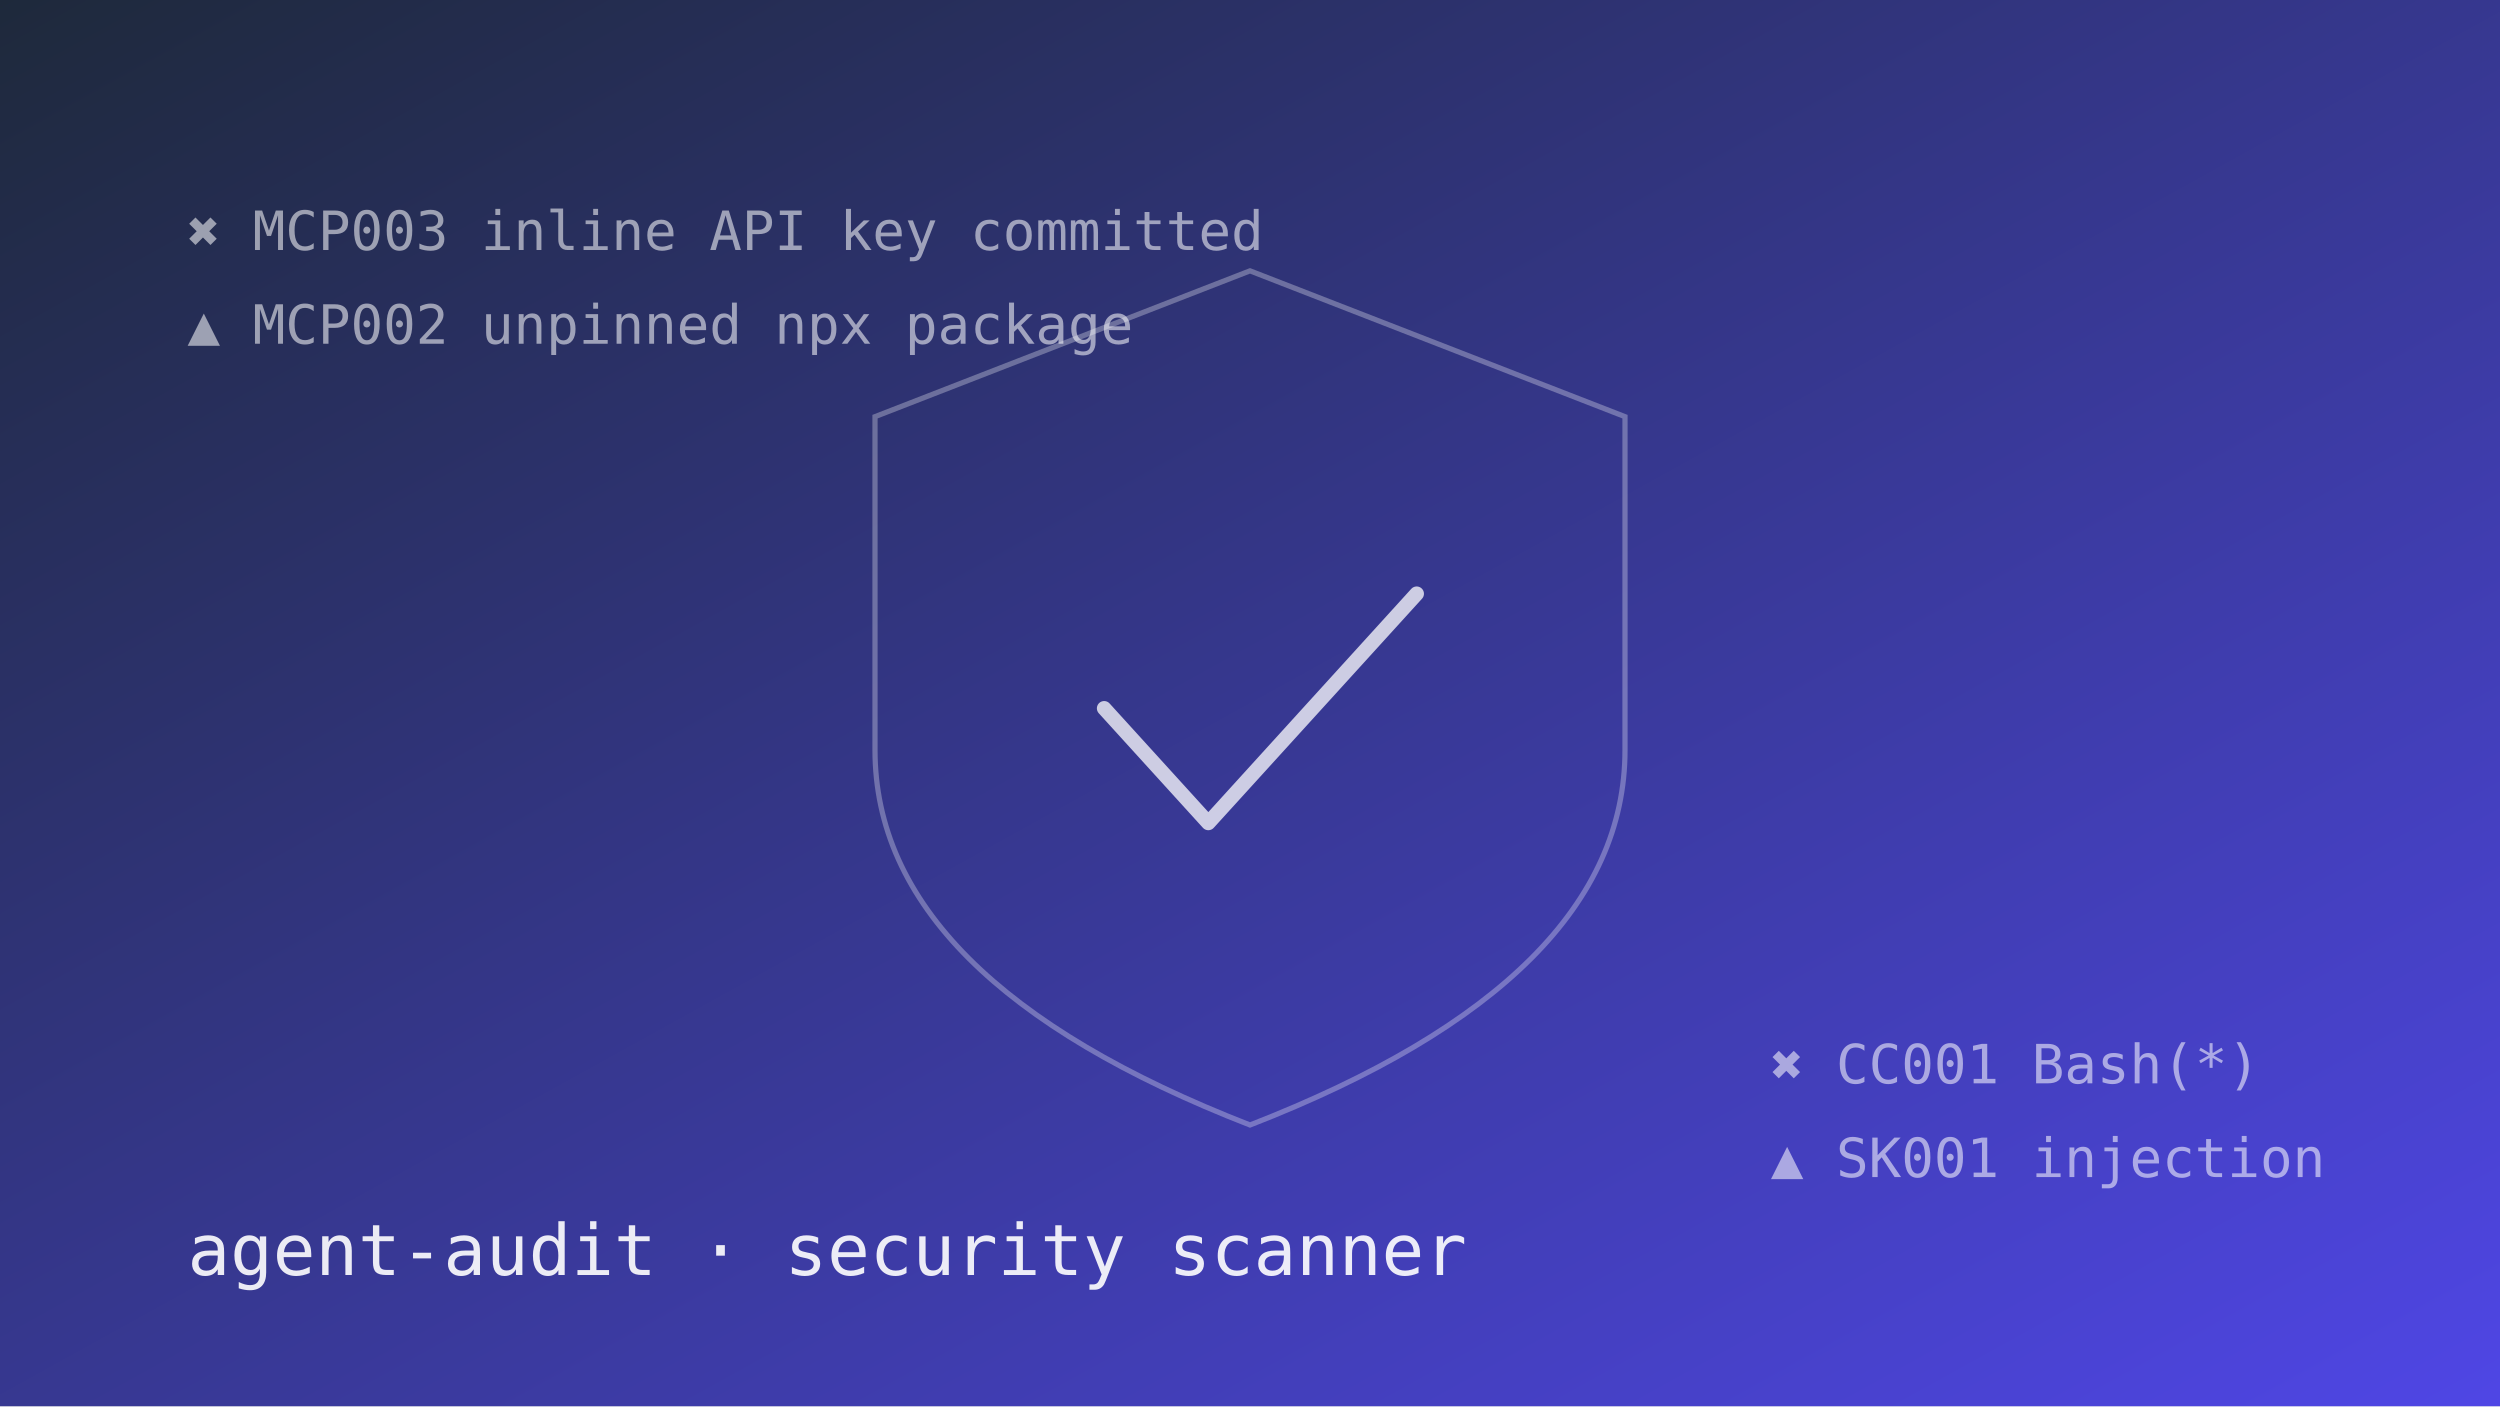
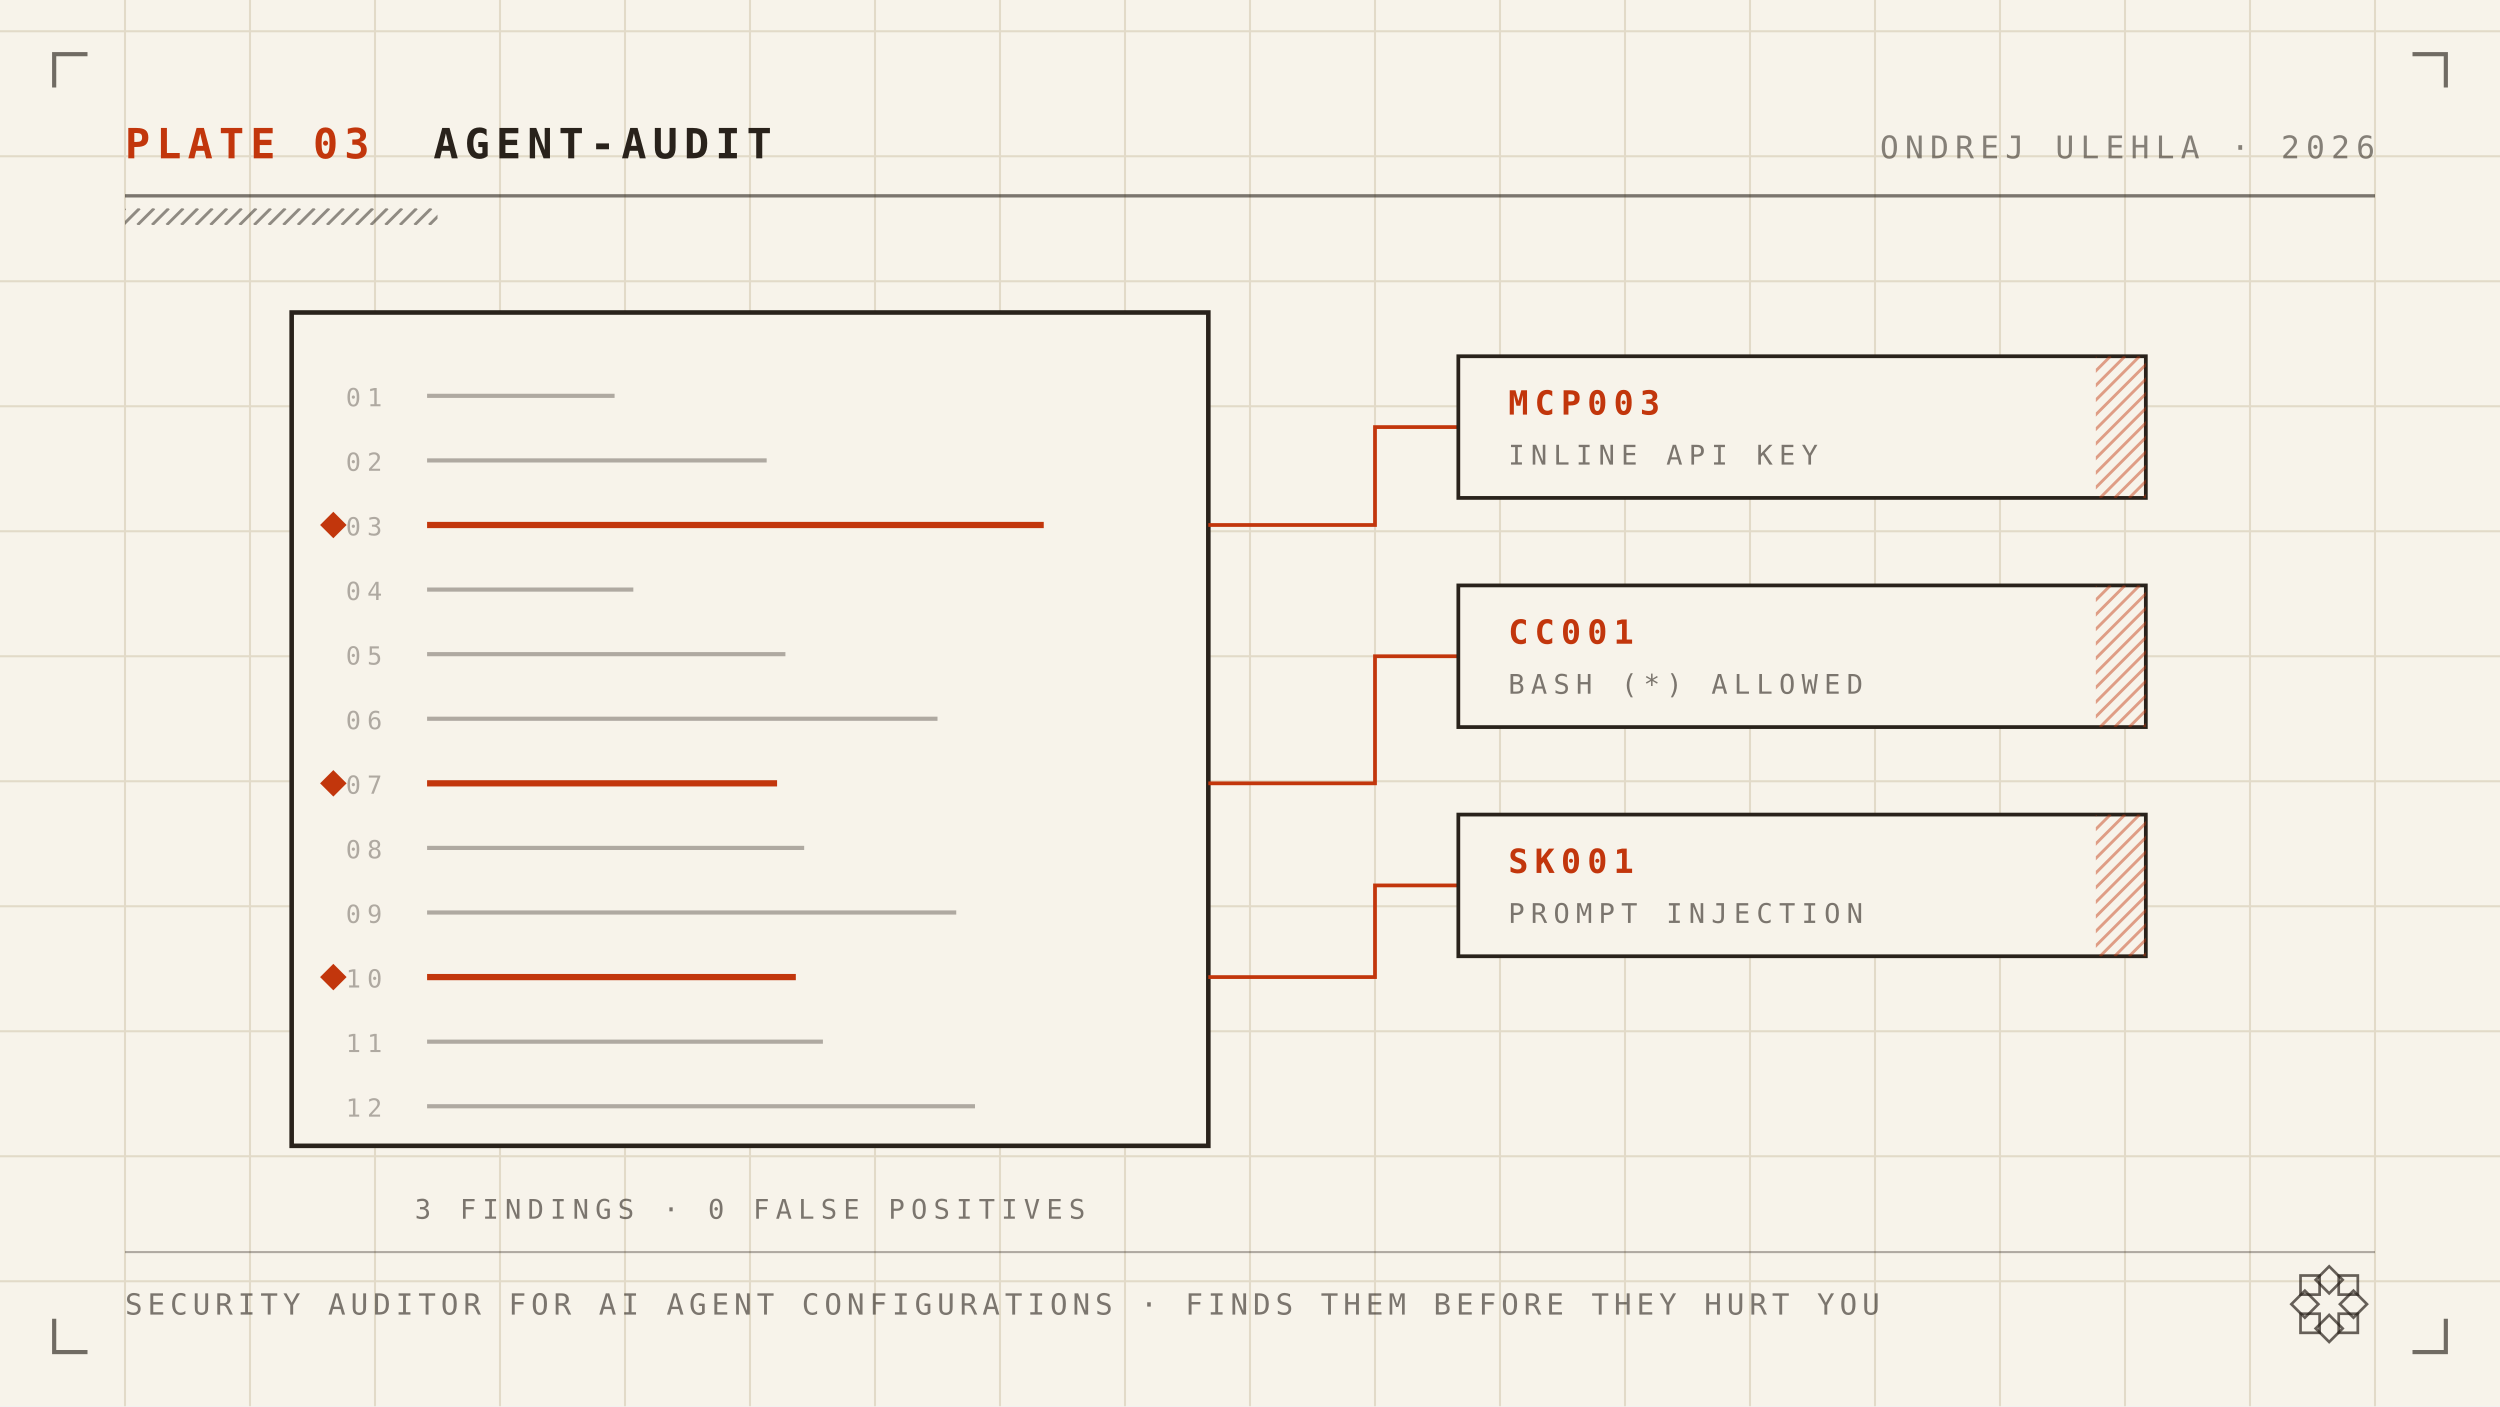
<svg xmlns="http://www.w3.org/2000/svg" width="1200" height="675" viewBox="0 0 1200 675">
-   <defs>
-     <linearGradient id="g" x1="0" y1="0" x2="1" y2="1">
-       <stop offset="0" stop-color="#1e293b" />
-       <stop offset="1" stop-color="#4f46e5" />
-     </linearGradient>
-   </defs>
-   <rect width="1200" height="675" fill="url(#g)" />
-   <g fill="none" stroke="#ffffff" stroke-opacity="0.3" stroke-width="2.5">
-     <path d="M600 130 L780 200 V360 Q780 470 600 540 Q420 470 420 360 V200 Z" />
-     <path d="M530 340 L580 395 L680 285" stroke-width="7" stroke-opacity="0.75" stroke-linecap="round" stroke-linejoin="round" />
-   </g>
-   <g font-family="monospace" font-size="26" fill="#ffffff" fill-opacity="0.55">
-     <text x="90" y="120">✖ MCP003 inline API key committed</text>
-     <text x="90" y="165">▲ MCP002 unpinned npx package</text>
-     <text x="850" y="520">✖ CC001 Bash(*)</text>
-     <text x="850" y="565">▲ SK001 injection</text>
-   </g>
-   <text x="90" y="612" font-family="monospace" font-size="34" fill="#ffffff" fill-opacity="0.9">agent-audit · security scanner</text>
+   <rect width="1200" height="675" fill="#f7f3ea" />
+   <g stroke="#e2dac8" stroke-width="1">
+     <line x1="60" y1="0" x2="60" y2="675" />
+     <line x1="120" y1="0" x2="120" y2="675" />
+     <line x1="180" y1="0" x2="180" y2="675" />
+     <line x1="240" y1="0" x2="240" y2="675" />
+     <line x1="300" y1="0" x2="300" y2="675" />
+     <line x1="360" y1="0" x2="360" y2="675" />
+     <line x1="420" y1="0" x2="420" y2="675" />
+     <line x1="480" y1="0" x2="480" y2="675" />
+     <line x1="540" y1="0" x2="540" y2="675" />
+     <line x1="600" y1="0" x2="600" y2="675" />
+     <line x1="660" y1="0" x2="660" y2="675" />
+     <line x1="720" y1="0" x2="720" y2="675" />
+     <line x1="780" y1="0" x2="780" y2="675" />
+     <line x1="840" y1="0" x2="840" y2="675" />
+     <line x1="900" y1="0" x2="900" y2="675" />
+     <line x1="960" y1="0" x2="960" y2="675" />
+     <line x1="1020" y1="0" x2="1020" y2="675" />
+     <line x1="1080" y1="0" x2="1080" y2="675" />
+     <line x1="1140" y1="0" x2="1140" y2="675" />
+     <line x1="0" y1="15" x2="1200" y2="15" />
+     <line x1="0" y1="75" x2="1200" y2="75" />
+     <line x1="0" y1="135" x2="1200" y2="135" />
+     <line x1="0" y1="195" x2="1200" y2="195" />
+     <line x1="0" y1="255" x2="1200" y2="255" />
+     <line x1="0" y1="315" x2="1200" y2="315" />
+     <line x1="0" y1="375" x2="1200" y2="375" />
+     <line x1="0" y1="435" x2="1200" y2="435" />
+     <line x1="0" y1="495" x2="1200" y2="495" />
+     <line x1="0" y1="555" x2="1200" y2="555" />
+     <line x1="0" y1="615" x2="1200" y2="615" />
+   </g>
+   <g stroke="#29221b" stroke-opacity="0.65" stroke-width="2">
+     <path d="M26 42 V26 H42" fill="none" />
+     <path d="M1158 26 H1174 V42" fill="none" />
+     <path d="M1174 633 V649 H1158" fill="none" />
+     <path d="M42 649 H26 V633" fill="none" />
+   </g>
+   <text x="60" y="76" font-family="ui-monospace, Menlo, Consolas, monospace" font-size="20" font-weight="600" letter-spacing="3" text-anchor="start" fill="#c2360c" fill-opacity="1">PLATE 03</text>
+   <text x="208" y="76" font-family="ui-monospace, Menlo, Consolas, monospace" font-size="20" font-weight="600" letter-spacing="3" text-anchor="start" fill="#29221b" fill-opacity="1">AGENT-AUDIT</text>
+   <text x="1140" y="76" font-family="ui-monospace, Menlo, Consolas, monospace" font-size="15" font-weight="500" letter-spacing="3" text-anchor="end" fill="#29221b" fill-opacity="0.55">ONDREJ ULEHLA · 2026</text>
+   <line x1="60" y1="94" x2="1140" y2="94" stroke="#29221b" stroke-opacity="0.6" stroke-width="1.6" />
+   <g clip-path="url(#hp-60-100)">
+     <defs>
+       <clipPath id="hp-60-100">
+         <rect x="60" y="100" width="150" height="8" />
+       </clipPath>
+     </defs>
+     <g stroke="#29221b" stroke-opacity="0.5" stroke-width="1.4">
+       <line x1="52" y1="108" x2="60" y2="100" />
+       <line x1="59" y1="108" x2="67" y2="100" />
+       <line x1="66" y1="108" x2="74" y2="100" />
+       <line x1="73" y1="108" x2="81" y2="100" />
+       <line x1="80" y1="108" x2="88" y2="100" />
+       <line x1="87" y1="108" x2="95" y2="100" />
+       <line x1="94" y1="108" x2="102" y2="100" />
+       <line x1="101" y1="108" x2="109" y2="100" />
+       <line x1="108" y1="108" x2="116" y2="100" />
+       <line x1="115" y1="108" x2="123" y2="100" />
+       <line x1="122" y1="108" x2="130" y2="100" />
+       <line x1="129" y1="108" x2="137" y2="100" />
+       <line x1="136" y1="108" x2="144" y2="100" />
+       <line x1="143" y1="108" x2="151" y2="100" />
+       <line x1="150" y1="108" x2="158" y2="100" />
+       <line x1="157" y1="108" x2="165" y2="100" />
+       <line x1="164" y1="108" x2="172" y2="100" />
+       <line x1="171" y1="108" x2="179" y2="100" />
+       <line x1="178" y1="108" x2="186" y2="100" />
+       <line x1="185" y1="108" x2="193" y2="100" />
+       <line x1="192" y1="108" x2="200" y2="100" />
+       <line x1="199" y1="108" x2="207" y2="100" />
+       <line x1="206" y1="108" x2="214" y2="100" />
+       <line x1="213" y1="108" x2="221" y2="100" />
+     </g>
+   </g>
+   <rect x="140" y="150" width="440" height="400" fill="#f7f3ea" stroke="#29221b" stroke-width="2.2" />
+   <text x="166" y="195" font-family="ui-monospace, Menlo, Consolas, monospace" font-size="12" font-weight="500" letter-spacing="3" text-anchor="start" fill="#29221b" fill-opacity="0.35">01</text>
+   <line x1="205" y1="190" x2="295" y2="190" stroke="#29221b" stroke-opacity="0.35" stroke-width="2" />
+   <text x="166" y="226" font-family="ui-monospace, Menlo, Consolas, monospace" font-size="12" font-weight="500" letter-spacing="3" text-anchor="start" fill="#29221b" fill-opacity="0.35">02</text>
+   <line x1="205" y1="221" x2="368" y2="221" stroke="#29221b" stroke-opacity="0.35" stroke-width="2" />
+   <text x="166" y="257" font-family="ui-monospace, Menlo, Consolas, monospace" font-size="12" font-weight="500" letter-spacing="3" text-anchor="start" fill="#29221b" fill-opacity="0.35">03</text>
+   <line x1="205" y1="252" x2="501" y2="252" stroke="#c2360c" stroke-opacity="1" stroke-width="3" />
+   <rect x="155.5" y="247.5" width="9" height="9" fill="#c2360c" transform="rotate(45 160 252)" />
+   <text x="166" y="288" font-family="ui-monospace, Menlo, Consolas, monospace" font-size="12" font-weight="500" letter-spacing="3" text-anchor="start" fill="#29221b" fill-opacity="0.35">04</text>
+   <line x1="205" y1="283" x2="304" y2="283" stroke="#29221b" stroke-opacity="0.35" stroke-width="2" />
+   <text x="166" y="319" font-family="ui-monospace, Menlo, Consolas, monospace" font-size="12" font-weight="500" letter-spacing="3" text-anchor="start" fill="#29221b" fill-opacity="0.35">05</text>
+   <line x1="205" y1="314" x2="377" y2="314" stroke="#29221b" stroke-opacity="0.35" stroke-width="2" />
+   <text x="166" y="350" font-family="ui-monospace, Menlo, Consolas, monospace" font-size="12" font-weight="500" letter-spacing="3" text-anchor="start" fill="#29221b" fill-opacity="0.35">06</text>
+   <line x1="205" y1="345" x2="450" y2="345" stroke="#29221b" stroke-opacity="0.35" stroke-width="2" />
+   <text x="166" y="381" font-family="ui-monospace, Menlo, Consolas, monospace" font-size="12" font-weight="500" letter-spacing="3" text-anchor="start" fill="#29221b" fill-opacity="0.35">07</text>
+   <line x1="205" y1="376" x2="373" y2="376" stroke="#c2360c" stroke-opacity="1" stroke-width="3" />
+   <rect x="155.5" y="371.5" width="9" height="9" fill="#c2360c" transform="rotate(45 160 376)" />
+   <text x="166" y="412" font-family="ui-monospace, Menlo, Consolas, monospace" font-size="12" font-weight="500" letter-spacing="3" text-anchor="start" fill="#29221b" fill-opacity="0.35">08</text>
+   <line x1="205" y1="407" x2="386" y2="407" stroke="#29221b" stroke-opacity="0.35" stroke-width="2" />
+   <text x="166" y="443" font-family="ui-monospace, Menlo, Consolas, monospace" font-size="12" font-weight="500" letter-spacing="3" text-anchor="start" fill="#29221b" fill-opacity="0.35">09</text>
+   <line x1="205" y1="438" x2="459" y2="438" stroke="#29221b" stroke-opacity="0.35" stroke-width="2" />
+   <text x="166" y="474" font-family="ui-monospace, Menlo, Consolas, monospace" font-size="12" font-weight="500" letter-spacing="3" text-anchor="start" fill="#29221b" fill-opacity="0.35">10</text>
+   <line x1="205" y1="469" x2="382" y2="469" stroke="#c2360c" stroke-opacity="1" stroke-width="3" />
+   <rect x="155.5" y="464.5" width="9" height="9" fill="#c2360c" transform="rotate(45 160 469)" />
+   <text x="166" y="505" font-family="ui-monospace, Menlo, Consolas, monospace" font-size="12" font-weight="500" letter-spacing="3" text-anchor="start" fill="#29221b" fill-opacity="0.35">11</text>
+   <line x1="205" y1="500" x2="395" y2="500" stroke="#29221b" stroke-opacity="0.35" stroke-width="2" />
+   <text x="166" y="536" font-family="ui-monospace, Menlo, Consolas, monospace" font-size="12" font-weight="500" letter-spacing="3" text-anchor="start" fill="#29221b" fill-opacity="0.35">12</text>
+   <line x1="205" y1="531" x2="468" y2="531" stroke="#29221b" stroke-opacity="0.35" stroke-width="2" />
+   <path d="M580 252 H 660 V 205 H 700" stroke="#c2360c" stroke-width="1.8" fill="none" />
+   <rect x="700" y="171" width="330" height="68" fill="#f7f3ea" stroke="#29221b" stroke-width="1.8" />
+   <text x="724" y="199" font-family="ui-monospace, Menlo, Consolas, monospace" font-size="16" font-weight="600" letter-spacing="3" text-anchor="start" fill="#c2360c" fill-opacity="1">MCP003</text>
+   <text x="724" y="223" font-family="ui-monospace, Menlo, Consolas, monospace" font-size="13" font-weight="500" letter-spacing="3" text-anchor="start" fill="#29221b" fill-opacity="0.6">INLINE API KEY</text>
+   <g clip-path="url(#hp-1006-171)">
+     <defs>
+       <clipPath id="hp-1006-171">
+         <rect x="1006" y="171" width="24" height="68" />
+       </clipPath>
+     </defs>
+     <g stroke="#c2360c" stroke-opacity="0.45" stroke-width="1.4">
+       <line x1="938" y1="239" x2="1006" y2="171" />
+       <line x1="945" y1="239" x2="1013" y2="171" />
+       <line x1="952" y1="239" x2="1020" y2="171" />
+       <line x1="959" y1="239" x2="1027" y2="171" />
+       <line x1="966" y1="239" x2="1034" y2="171" />
+       <line x1="973" y1="239" x2="1041" y2="171" />
+       <line x1="980" y1="239" x2="1048" y2="171" />
+       <line x1="987" y1="239" x2="1055" y2="171" />
+       <line x1="994" y1="239" x2="1062" y2="171" />
+       <line x1="1001" y1="239" x2="1069" y2="171" />
+       <line x1="1008" y1="239" x2="1076" y2="171" />
+       <line x1="1015" y1="239" x2="1083" y2="171" />
+       <line x1="1022" y1="239" x2="1090" y2="171" />
+       <line x1="1029" y1="239" x2="1097" y2="171" />
+       <line x1="1036" y1="239" x2="1104" y2="171" />
+       <line x1="1043" y1="239" x2="1111" y2="171" />
+       <line x1="1050" y1="239" x2="1118" y2="171" />
+       <line x1="1057" y1="239" x2="1125" y2="171" />
+       <line x1="1064" y1="239" x2="1132" y2="171" />
+       <line x1="1071" y1="239" x2="1139" y2="171" />
+       <line x1="1078" y1="239" x2="1146" y2="171" />
+       <line x1="1085" y1="239" x2="1153" y2="171" />
+       <line x1="1092" y1="239" x2="1160" y2="171" />
+     </g>
+   </g>
+   <path d="M580 376 H 660 V 315 H 700" stroke="#c2360c" stroke-width="1.8" fill="none" />
+   <rect x="700" y="281" width="330" height="68" fill="#f7f3ea" stroke="#29221b" stroke-width="1.8" />
+   <text x="724" y="309" font-family="ui-monospace, Menlo, Consolas, monospace" font-size="16" font-weight="600" letter-spacing="3" text-anchor="start" fill="#c2360c" fill-opacity="1">CC001</text>
+   <text x="724" y="333" font-family="ui-monospace, Menlo, Consolas, monospace" font-size="13" font-weight="500" letter-spacing="3" text-anchor="start" fill="#29221b" fill-opacity="0.6">BASH (*) ALLOWED</text>
+   <g clip-path="url(#hp-1006-281)">
+     <defs>
+       <clipPath id="hp-1006-281">
+         <rect x="1006" y="281" width="24" height="68" />
+       </clipPath>
+     </defs>
+     <g stroke="#c2360c" stroke-opacity="0.45" stroke-width="1.4">
+       <line x1="938" y1="349" x2="1006" y2="281" />
+       <line x1="945" y1="349" x2="1013" y2="281" />
+       <line x1="952" y1="349" x2="1020" y2="281" />
+       <line x1="959" y1="349" x2="1027" y2="281" />
+       <line x1="966" y1="349" x2="1034" y2="281" />
+       <line x1="973" y1="349" x2="1041" y2="281" />
+       <line x1="980" y1="349" x2="1048" y2="281" />
+       <line x1="987" y1="349" x2="1055" y2="281" />
+       <line x1="994" y1="349" x2="1062" y2="281" />
+       <line x1="1001" y1="349" x2="1069" y2="281" />
+       <line x1="1008" y1="349" x2="1076" y2="281" />
+       <line x1="1015" y1="349" x2="1083" y2="281" />
+       <line x1="1022" y1="349" x2="1090" y2="281" />
+       <line x1="1029" y1="349" x2="1097" y2="281" />
+       <line x1="1036" y1="349" x2="1104" y2="281" />
+       <line x1="1043" y1="349" x2="1111" y2="281" />
+       <line x1="1050" y1="349" x2="1118" y2="281" />
+       <line x1="1057" y1="349" x2="1125" y2="281" />
+       <line x1="1064" y1="349" x2="1132" y2="281" />
+       <line x1="1071" y1="349" x2="1139" y2="281" />
+       <line x1="1078" y1="349" x2="1146" y2="281" />
+       <line x1="1085" y1="349" x2="1153" y2="281" />
+       <line x1="1092" y1="349" x2="1160" y2="281" />
+     </g>
+   </g>
+   <path d="M580 469 H 660 V 425 H 700" stroke="#c2360c" stroke-width="1.8" fill="none" />
+   <rect x="700" y="391" width="330" height="68" fill="#f7f3ea" stroke="#29221b" stroke-width="1.8" />
+   <text x="724" y="419" font-family="ui-monospace, Menlo, Consolas, monospace" font-size="16" font-weight="600" letter-spacing="3" text-anchor="start" fill="#c2360c" fill-opacity="1">SK001</text>
+   <text x="724" y="443" font-family="ui-monospace, Menlo, Consolas, monospace" font-size="13" font-weight="500" letter-spacing="3" text-anchor="start" fill="#29221b" fill-opacity="0.6">PROMPT INJECTION</text>
+   <g clip-path="url(#hp-1006-391)">
+     <defs>
+       <clipPath id="hp-1006-391">
+         <rect x="1006" y="391" width="24" height="68" />
+       </clipPath>
+     </defs>
+     <g stroke="#c2360c" stroke-opacity="0.45" stroke-width="1.4">
+       <line x1="938" y1="459" x2="1006" y2="391" />
+       <line x1="945" y1="459" x2="1013" y2="391" />
+       <line x1="952" y1="459" x2="1020" y2="391" />
+       <line x1="959" y1="459" x2="1027" y2="391" />
+       <line x1="966" y1="459" x2="1034" y2="391" />
+       <line x1="973" y1="459" x2="1041" y2="391" />
+       <line x1="980" y1="459" x2="1048" y2="391" />
+       <line x1="987" y1="459" x2="1055" y2="391" />
+       <line x1="994" y1="459" x2="1062" y2="391" />
+       <line x1="1001" y1="459" x2="1069" y2="391" />
+       <line x1="1008" y1="459" x2="1076" y2="391" />
+       <line x1="1015" y1="459" x2="1083" y2="391" />
+       <line x1="1022" y1="459" x2="1090" y2="391" />
+       <line x1="1029" y1="459" x2="1097" y2="391" />
+       <line x1="1036" y1="459" x2="1104" y2="391" />
+       <line x1="1043" y1="459" x2="1111" y2="391" />
+       <line x1="1050" y1="459" x2="1118" y2="391" />
+       <line x1="1057" y1="459" x2="1125" y2="391" />
+       <line x1="1064" y1="459" x2="1132" y2="391" />
+       <line x1="1071" y1="459" x2="1139" y2="391" />
+       <line x1="1078" y1="459" x2="1146" y2="391" />
+       <line x1="1085" y1="459" x2="1153" y2="391" />
+       <line x1="1092" y1="459" x2="1160" y2="391" />
+     </g>
+   </g>
+   <text x="360" y="585" font-family="ui-monospace, Menlo, Consolas, monospace" font-size="13" font-weight="500" letter-spacing="3" text-anchor="middle" fill="#29221b" fill-opacity="0.6">3 FINDINGS · 0 FALSE POSITIVES</text>
+   <line x1="60" y1="601" x2="1140" y2="601" stroke="#29221b" stroke-opacity="0.35" stroke-width="1" />
+   <text x="60" y="631" font-family="ui-monospace, Menlo, Consolas, monospace" font-size="14" font-weight="500" letter-spacing="2.4" text-anchor="start" fill="#29221b" fill-opacity="0.6">SECURITY AUDITOR FOR AI AGENT CONFIGURATIONS · FINDS THEM BEFORE THEY HURT YOU</text>
+   <g fill="none" stroke="#29221b" stroke-opacity="0.7" stroke-width="1.56" transform="translate(1098 606) scale(0.8333333)">
+     <rect x="7.5" y="7.5" width="11" height="11" />
+     <rect x="29.5" y="7.5" width="11" height="11" />
+     <rect x="7.5" y="29.5" width="11" height="11" />
+     <rect x="29.5" y="29.5" width="11" height="11" />
+     <rect x="18.5" y="4.5" width="11" height="11" transform="rotate(45 24 10)" />
+     <rect x="32.5" y="18.5" width="11" height="11" transform="rotate(45 38 24)" />
+     <rect x="18.5" y="32.5" width="11" height="11" transform="rotate(45 24 38)" />
+     <rect x="4.5" y="18.5" width="11" height="11" transform="rotate(45 10 24)" />
+   </g>
</svg>
